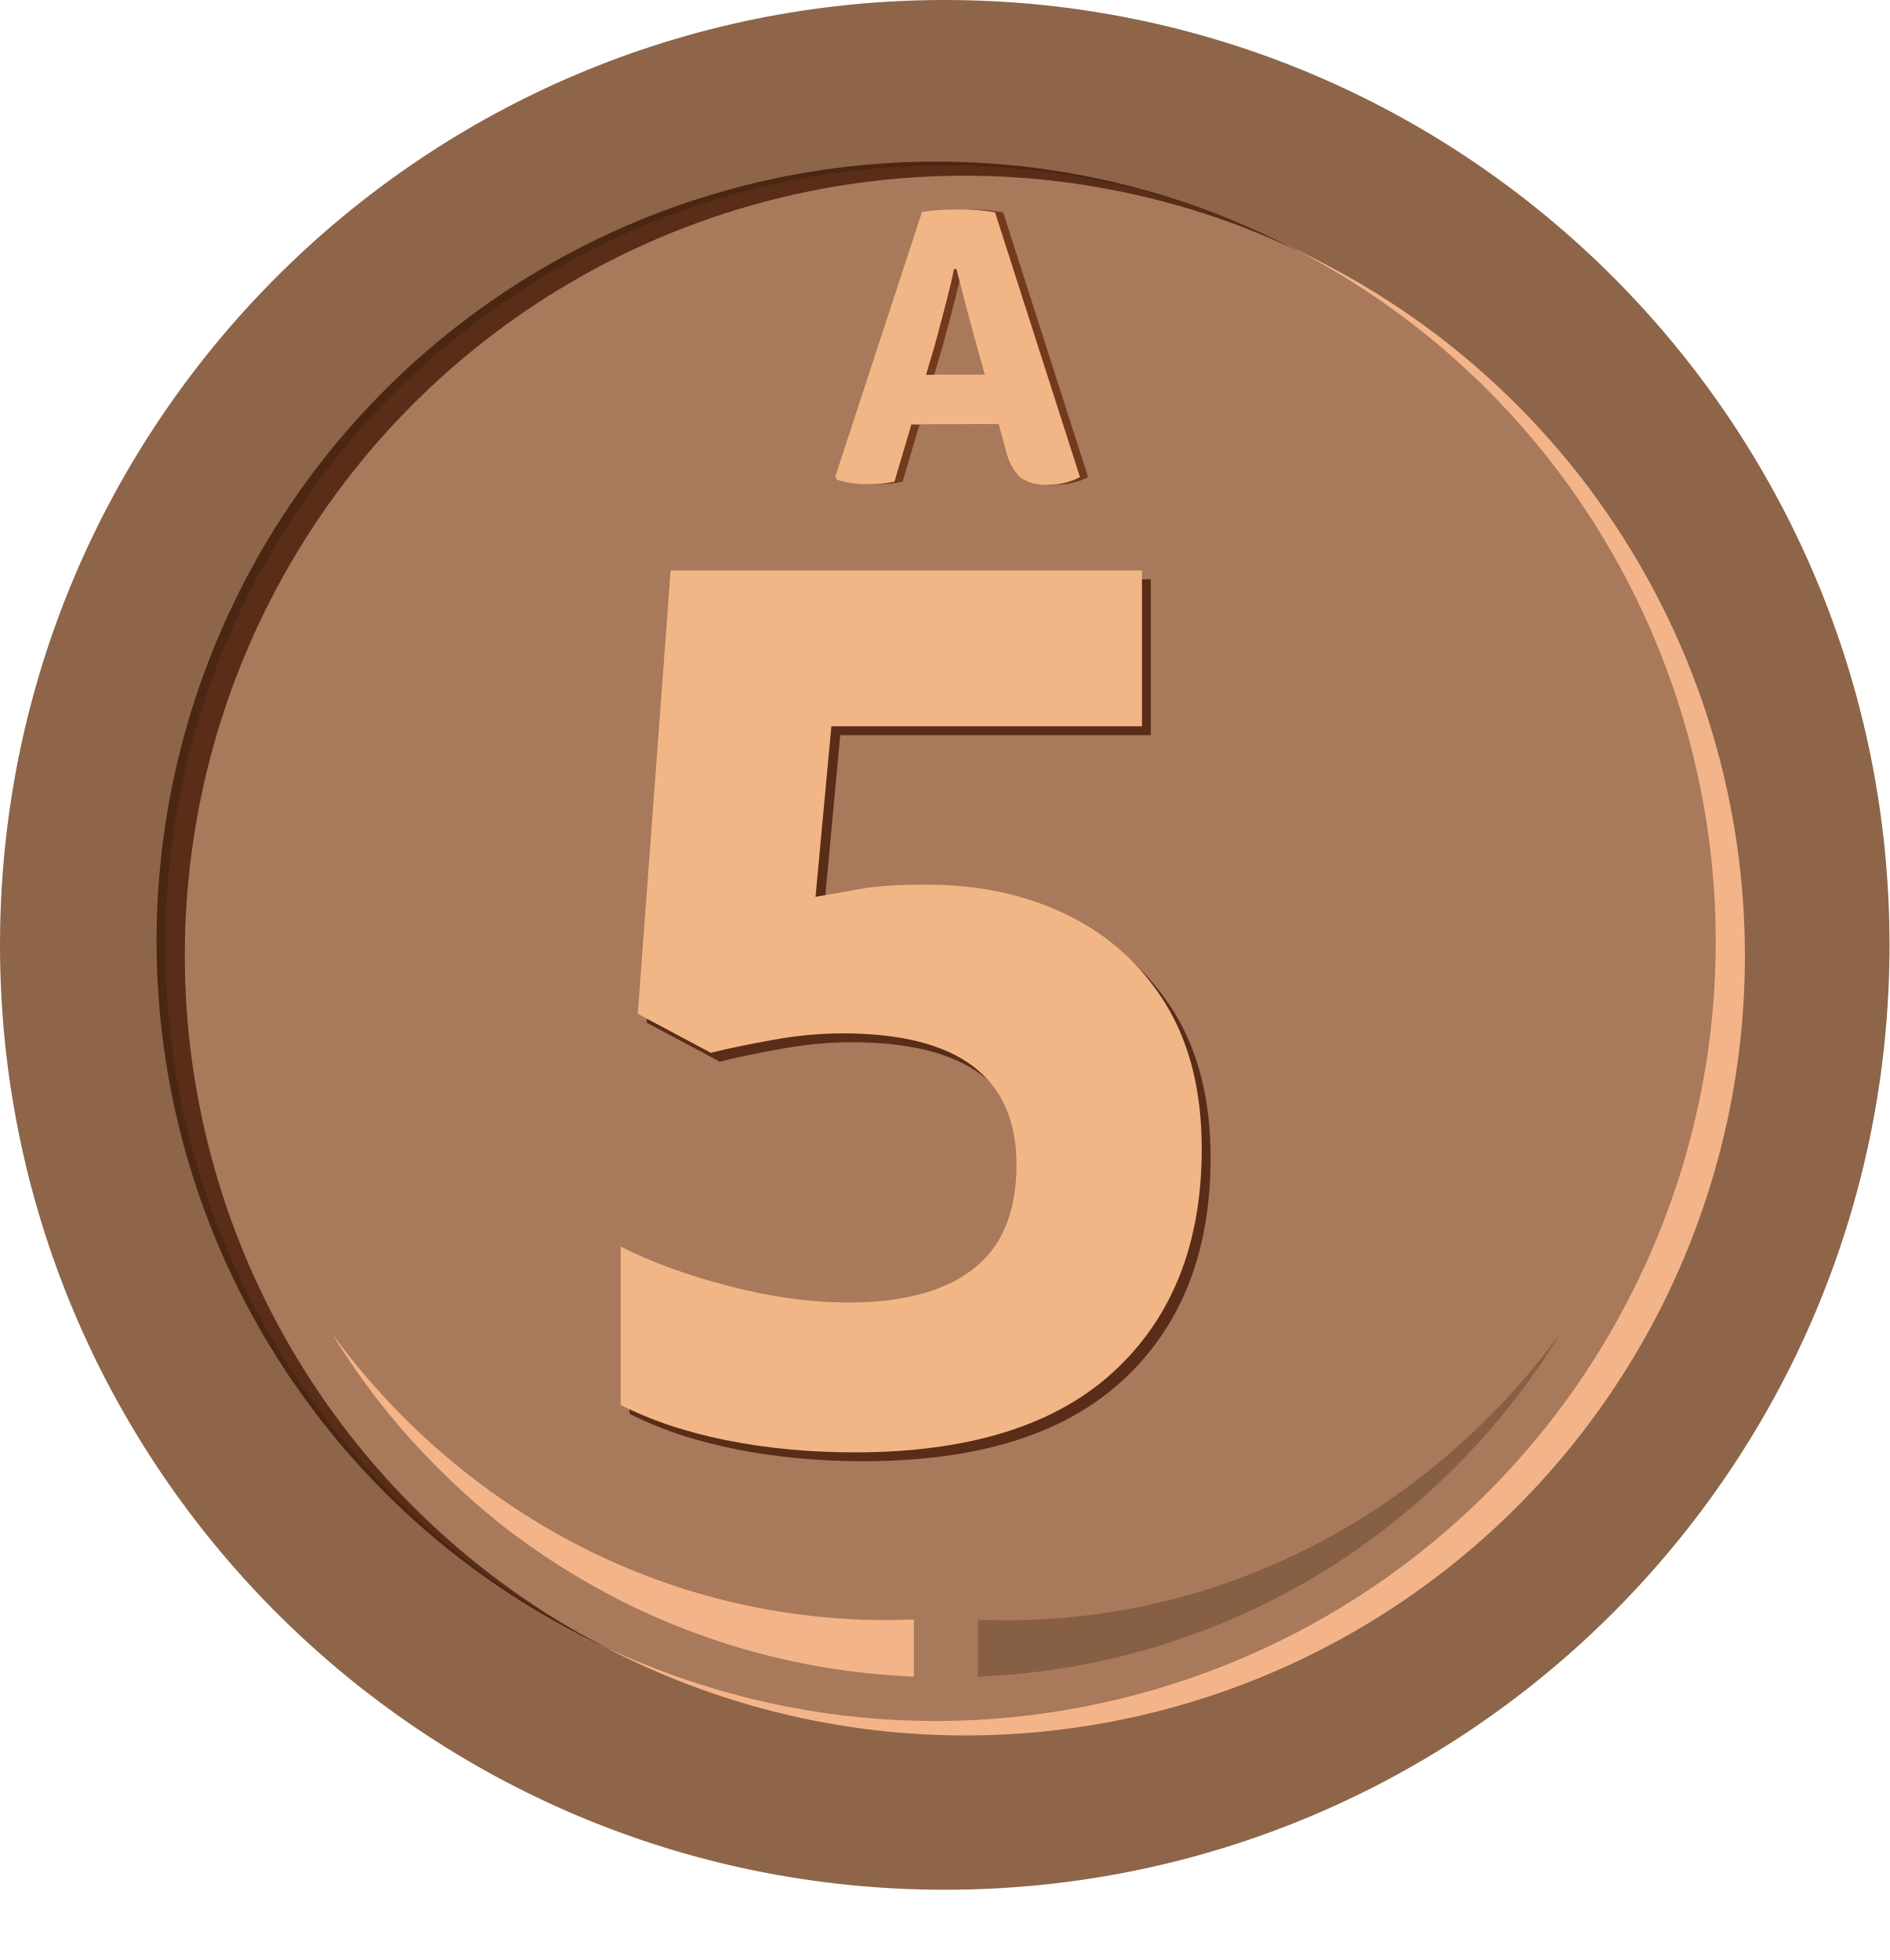
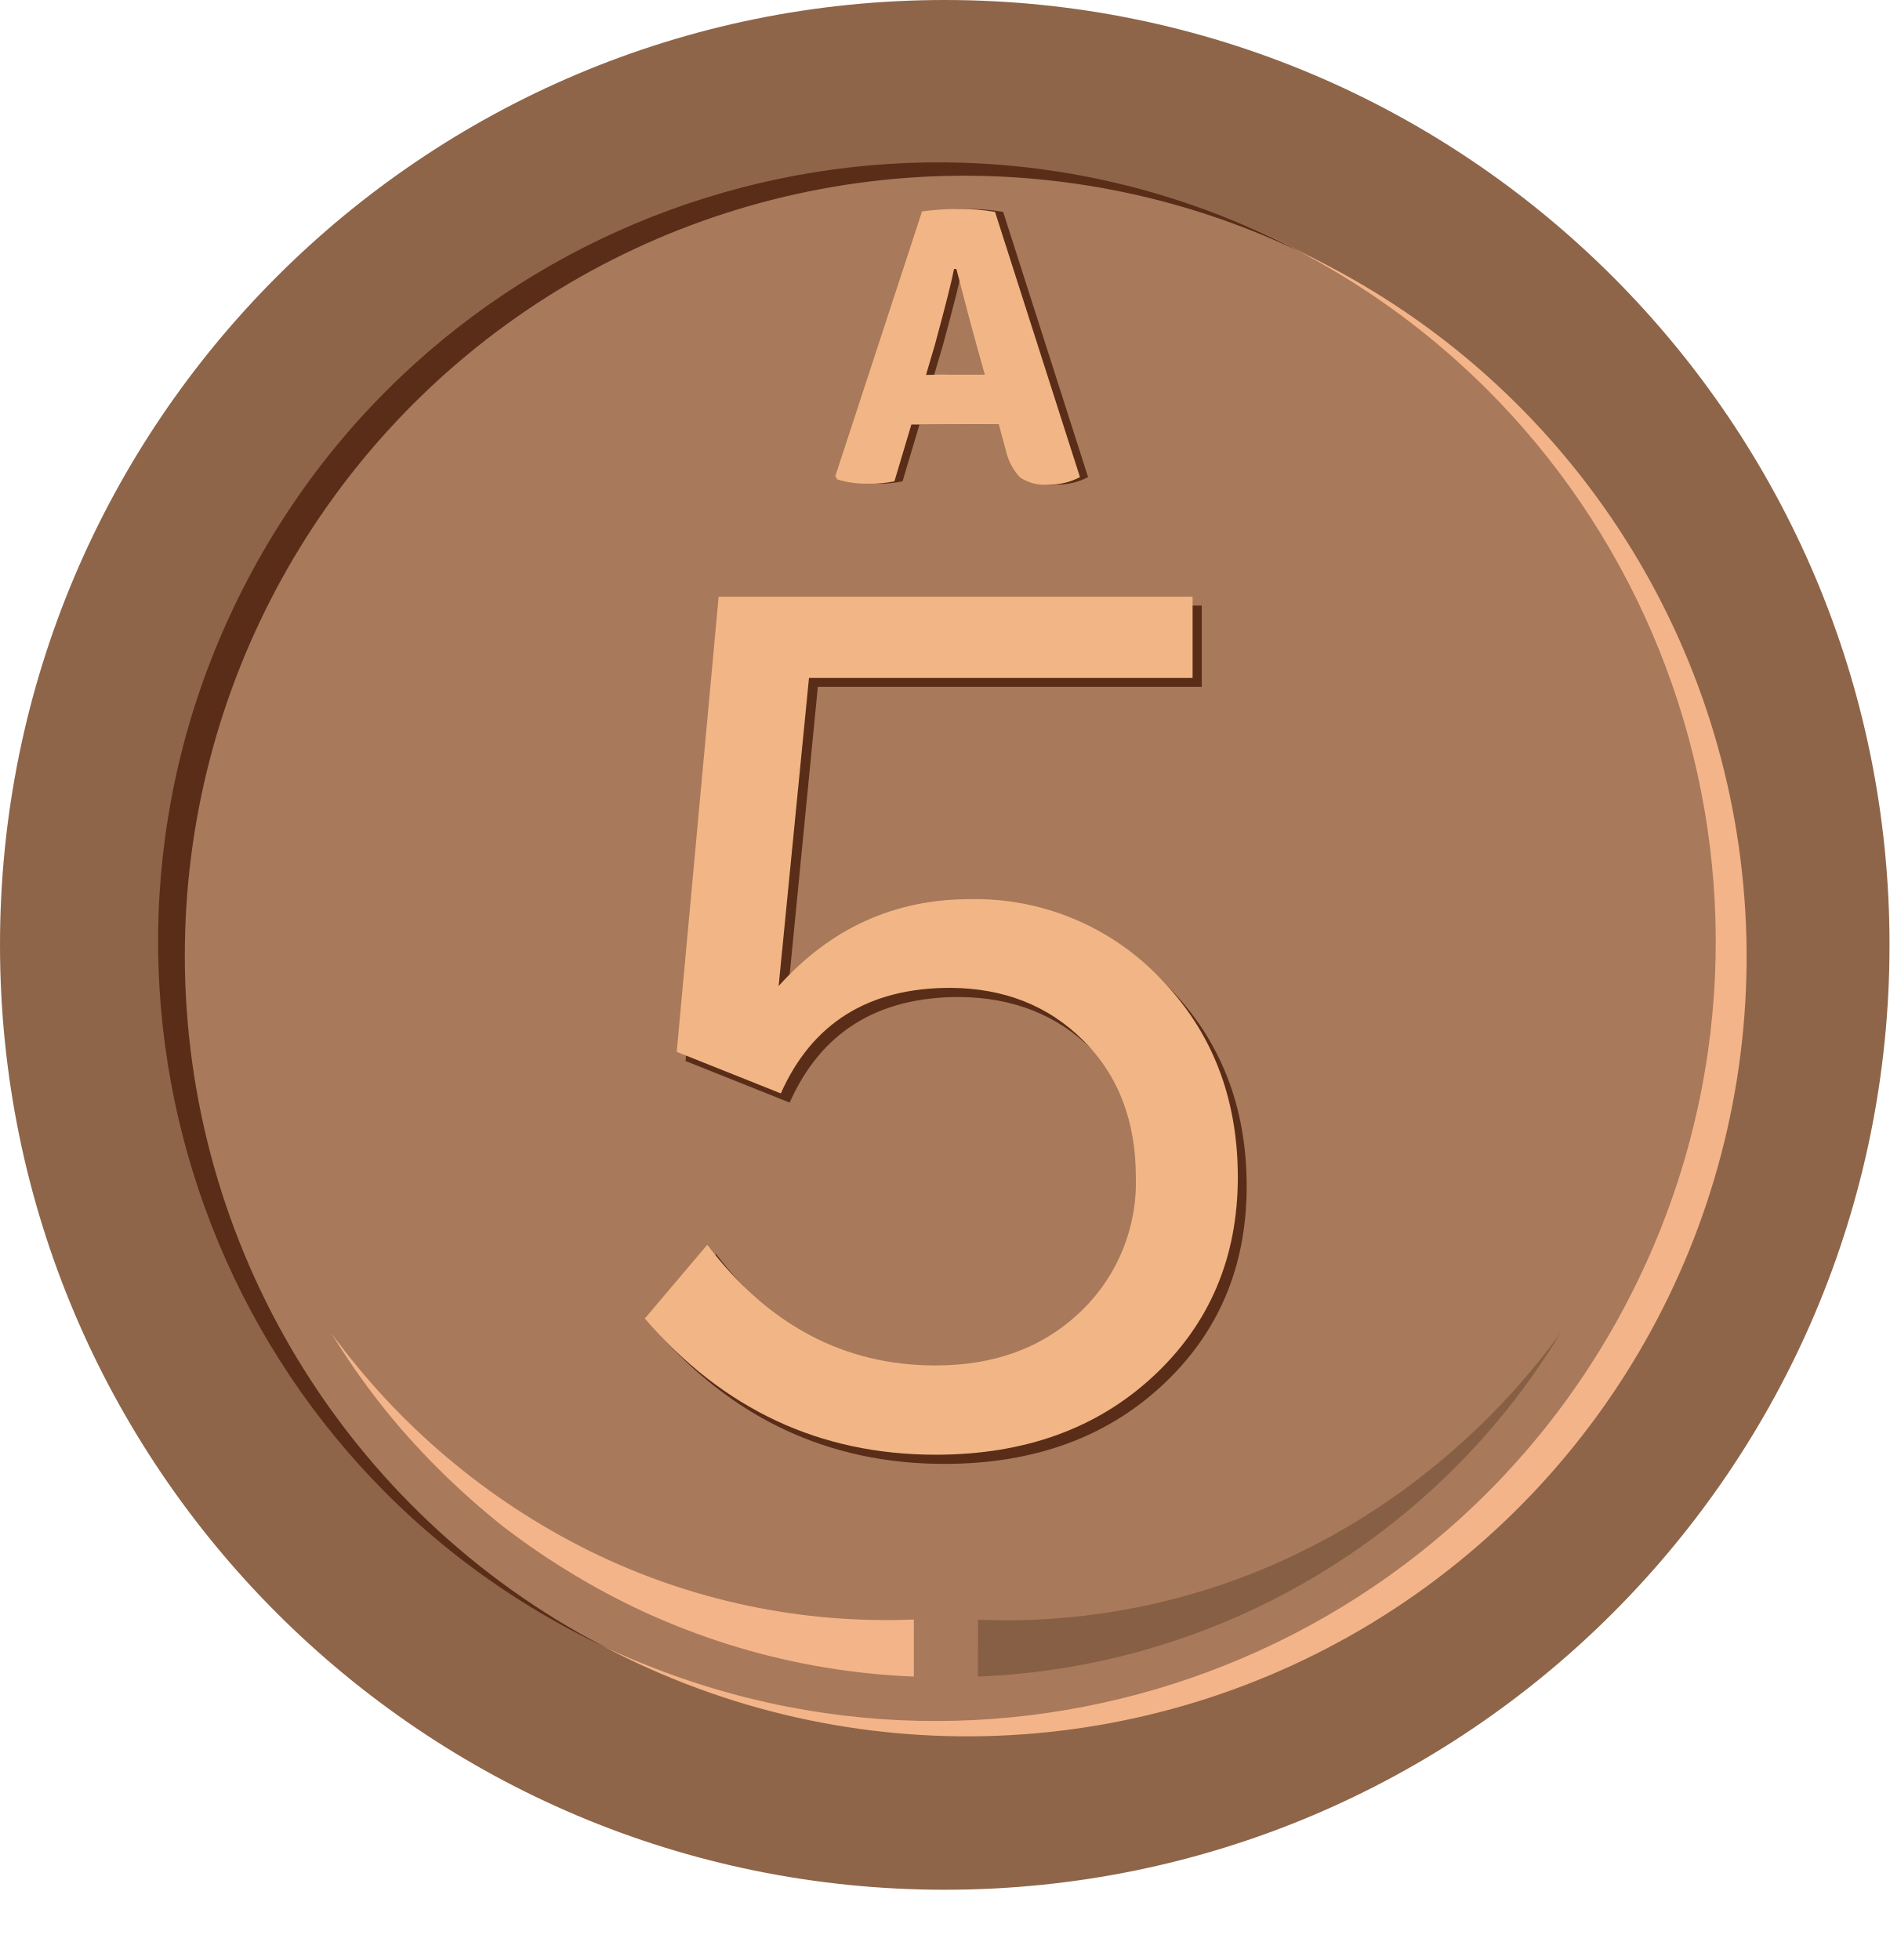
<svg xmlns="http://www.w3.org/2000/svg" width="232.69" height="241.35" viewBox="0 0 232.69 241.35">
  <defs>
-     <style>.cls-1{isolation:isolate;}.cls-2{fill:#8e6549;}.cls-3{fill:#a8795a;}.cls-4,.cls-6,.cls-7{fill:#875f44;}.cls-4,.cls-7,.cls-9{mix-blend-mode:multiply;}.cls-5{fill:#f4b489;}.cls-7,.cls-8{font-size:150px;font-family:LarkeNeueBold-Bold, Larke Neue Bold;font-weight:700;}.cls-10,.cls-8{fill:#f2b686;}.cls-9{fill:#af7a56;}</style>
+     <style>.a{fill:#8e6549;}.b{fill:#a8795a;}.c{fill:#592d18;}.d{fill:#f4b489;}.e{fill:#875f44;}.f{isolation:isolate;}.g{fill:#f2b686;}</style>
  </defs>
-   <g class="cls-1">
-     <g id="_5" data-name="5">
-       <circle class="cls-2" cx="116.35" cy="116.35" r="116.35" />
-       <circle class="cls-3" cx="116.35" cy="116.35" r="95.99" />
-       <path class="cls-4" d="M22.76,117.63A96,96,0,0,1,159.9,30.9,96,96,0,1,0,74.27,202.7,96,96,0,0,1,22.76,117.63Z" />
-       <path class="cls-5" d="M159.9,30.9A96,96,0,0,1,74.27,202.7,96,96,0,1,0,159.9,30.9Z" />
-       <path class="cls-6" d="M120.45,199.45a82.48,82.48,0,0,0,39.9-8.42,85.39,85.39,0,0,0,17.46-11.46,86.75,86.75,0,0,0,14.38-15.44A87.39,87.39,0,0,1,179,180.86a87.83,87.83,0,0,1-17,13.24,87.62,87.62,0,0,1-41.57,12.35Z" />
-       <text class="cls-7" transform="translate(70.18 178.43)">5</text>
-       <text class="cls-8" transform="translate(69.09 177.34)">5</text>
-       <path id="A" class="cls-9" d="M115.18,52.27c-.87,0-1.52,0-1.94,0l-2.09,7.05a14.36,14.36,0,0,1-3.25.29,11.77,11.77,0,0,1-3.8-.53l-.23-.4,10.68-32.59a30,30,0,0,1,4.43-.3,24.81,24.81,0,0,1,4.56.35L134,58.75a8,8,0,0,1-3.84.92,5.45,5.45,0,0,1-3.54-.88,7.1,7.1,0,0,1-1.75-3.35L124,52.23c-.41,0-1,0-1.89,0Zm-.14-6.1,1.95-.05h3.54c.16,0,.44,0,.85,0l.9,0-.84-3q-1.14-4.08-2.66-10h-.29q-.39,2.1-2.34,9.28Z" />
-       <path id="A-2" data-name="A" class="cls-10" d="M114.18,52.27c-.87,0-1.52,0-1.94,0l-2.09,7.05a14.36,14.36,0,0,1-3.25.29,11.77,11.77,0,0,1-3.8-.53l-.23-.4,10.68-32.59a30,30,0,0,1,4.43-.3,24.81,24.81,0,0,1,4.56.35L133,58.75a8,8,0,0,1-3.84.92,5.45,5.45,0,0,1-3.54-.88,7.1,7.1,0,0,1-1.75-3.35L123,52.23c-.41,0-1,0-1.89,0Zm-.14-6.1,1.95-.05h3.54c.16,0,.44,0,.85,0l.9,0-.84-3q-1.14-4.08-2.66-10h-.29q-.39,2.1-2.34,9.28Z" />
-       <path class="cls-5" d="M112.54,206.45A87.62,87.62,0,0,1,71,194.1,92.56,92.56,0,0,1,62.05,188a93.93,93.93,0,0,1-8-7.12,87.78,87.78,0,0,1-13.2-16.73,87.12,87.12,0,0,0,14.38,15.44A86.13,86.13,0,0,0,72.64,191a82.48,82.48,0,0,0,39.9,8.42Z" />
-     </g>
+   <circle class="a" cx="116.35" cy="116.35" r="116.35" />
+   <circle class="b" cx="116.35" cy="116.35" r="95.99" />
+   <path class="c" d="M22.76,117.63A96,96,0,0,1,159.9,30.9a96,96,0,0,0-89.24,170c1.19.63,2.39,1.23,3.61,1.8A96,96,0,0,1,22.76,117.63Z" />
+   <path class="d" d="M159.9,30.9A96,96,0,0,1,74.27,202.7a96,96,0,1,0,89.24-170C162.32,32.07,161.12,31.47,159.9,30.9Z" />
+   <path class="e" d="M120.45,199.45a82.47,82.47,0,0,0,39.9-8.42,85.28,85.28,0,0,0,17.46-11.46,87,87,0,0,0,14.38-15.44,88,88,0,0,1-71.76,42.32Z" />
+   <path class="c" d="M89.59,74.57H148v10H100.72L97,122.55q9.6-10.69,23.55-10.7A31.45,31.45,0,0,1,144,121.63q9.52,9.78,9.53,24.43,0,14.87-10.4,24.53t-26.81,9.67q-21.39,0-35.82-16.77l7.69-9.08q11.28,14.86,28.13,14.86,10.77,0,17.65-6.44a22,22,0,0,0,7-16.77q0-10.34-6.44-16.78t-16.41-6.51q-15.09,0-20.87,13l-12.82-5.12Z" />
+   <g class="f">
+     <path class="g" d="M88.5,73.48h58.37v10H99.63l-3.74,37.94q9.6-10.69,23.55-10.7a31.49,31.49,0,0,1,23.48,9.78q9.51,9.78,9.52,24.43,0,14.86-10.4,24.53t-26.81,9.67q-21.39,0-35.82-16.77l7.69-9.08q11.28,14.87,28.13,14.86,10.77,0,17.65-6.44a22,22,0,0,0,7-16.77q0-10.33-6.44-16.78t-16.41-6.51q-15.09,0-20.87,13l-12.82-5.12Z" />
  </g>
+   <path class="c" d="M115.18,52.27h-1.94l-2.09,7a14.2,14.2,0,0,1-3.25.29,11.92,11.92,0,0,1-3.8-.53l-.23-.4,10.68-32.59a29.89,29.89,0,0,1,4.43-.3,24.89,24.89,0,0,1,4.56.35L134,58.75a8,8,0,0,1-3.84.92,5.46,5.46,0,0,1-3.54-.88,7.09,7.09,0,0,1-1.75-3.35L124,52.23h-1.89Zm-.14-6.1,1.95-.05h5.29l-.84-3q-1.14-4.08-2.66-10h-.29q-.39,2.1-2.34,9.28Z" />
+   <path class="g" d="M114.18,52.27h-1.94l-2.09,7a14.2,14.2,0,0,1-3.25.29,11.92,11.92,0,0,1-3.8-.53l-.23-.4,10.68-32.59a29.89,29.89,0,0,1,4.43-.3,24.89,24.89,0,0,1,4.56.35L133,58.75a8,8,0,0,1-3.84.92,5.46,5.46,0,0,1-3.54-.88,7.09,7.09,0,0,1-1.75-3.35L123,52.23h-1.89Zm-.14-6.1,1.95-.05h5.29l-.84-3q-1.14-4.08-2.66-10h-.29q-.39,2.1-2.34,9.28Z" />
+   <path class="d" d="M112.54,206.45A87.58,87.58,0,0,1,71,194.1a92.22,92.22,0,0,1-9-6.1,94.8,94.8,0,0,1-8-7.12,87.8,87.8,0,0,1-13.2-16.73A87.25,87.25,0,0,0,72.64,191a82.47,82.47,0,0,0,39.9,8.42Z" />
</svg>
